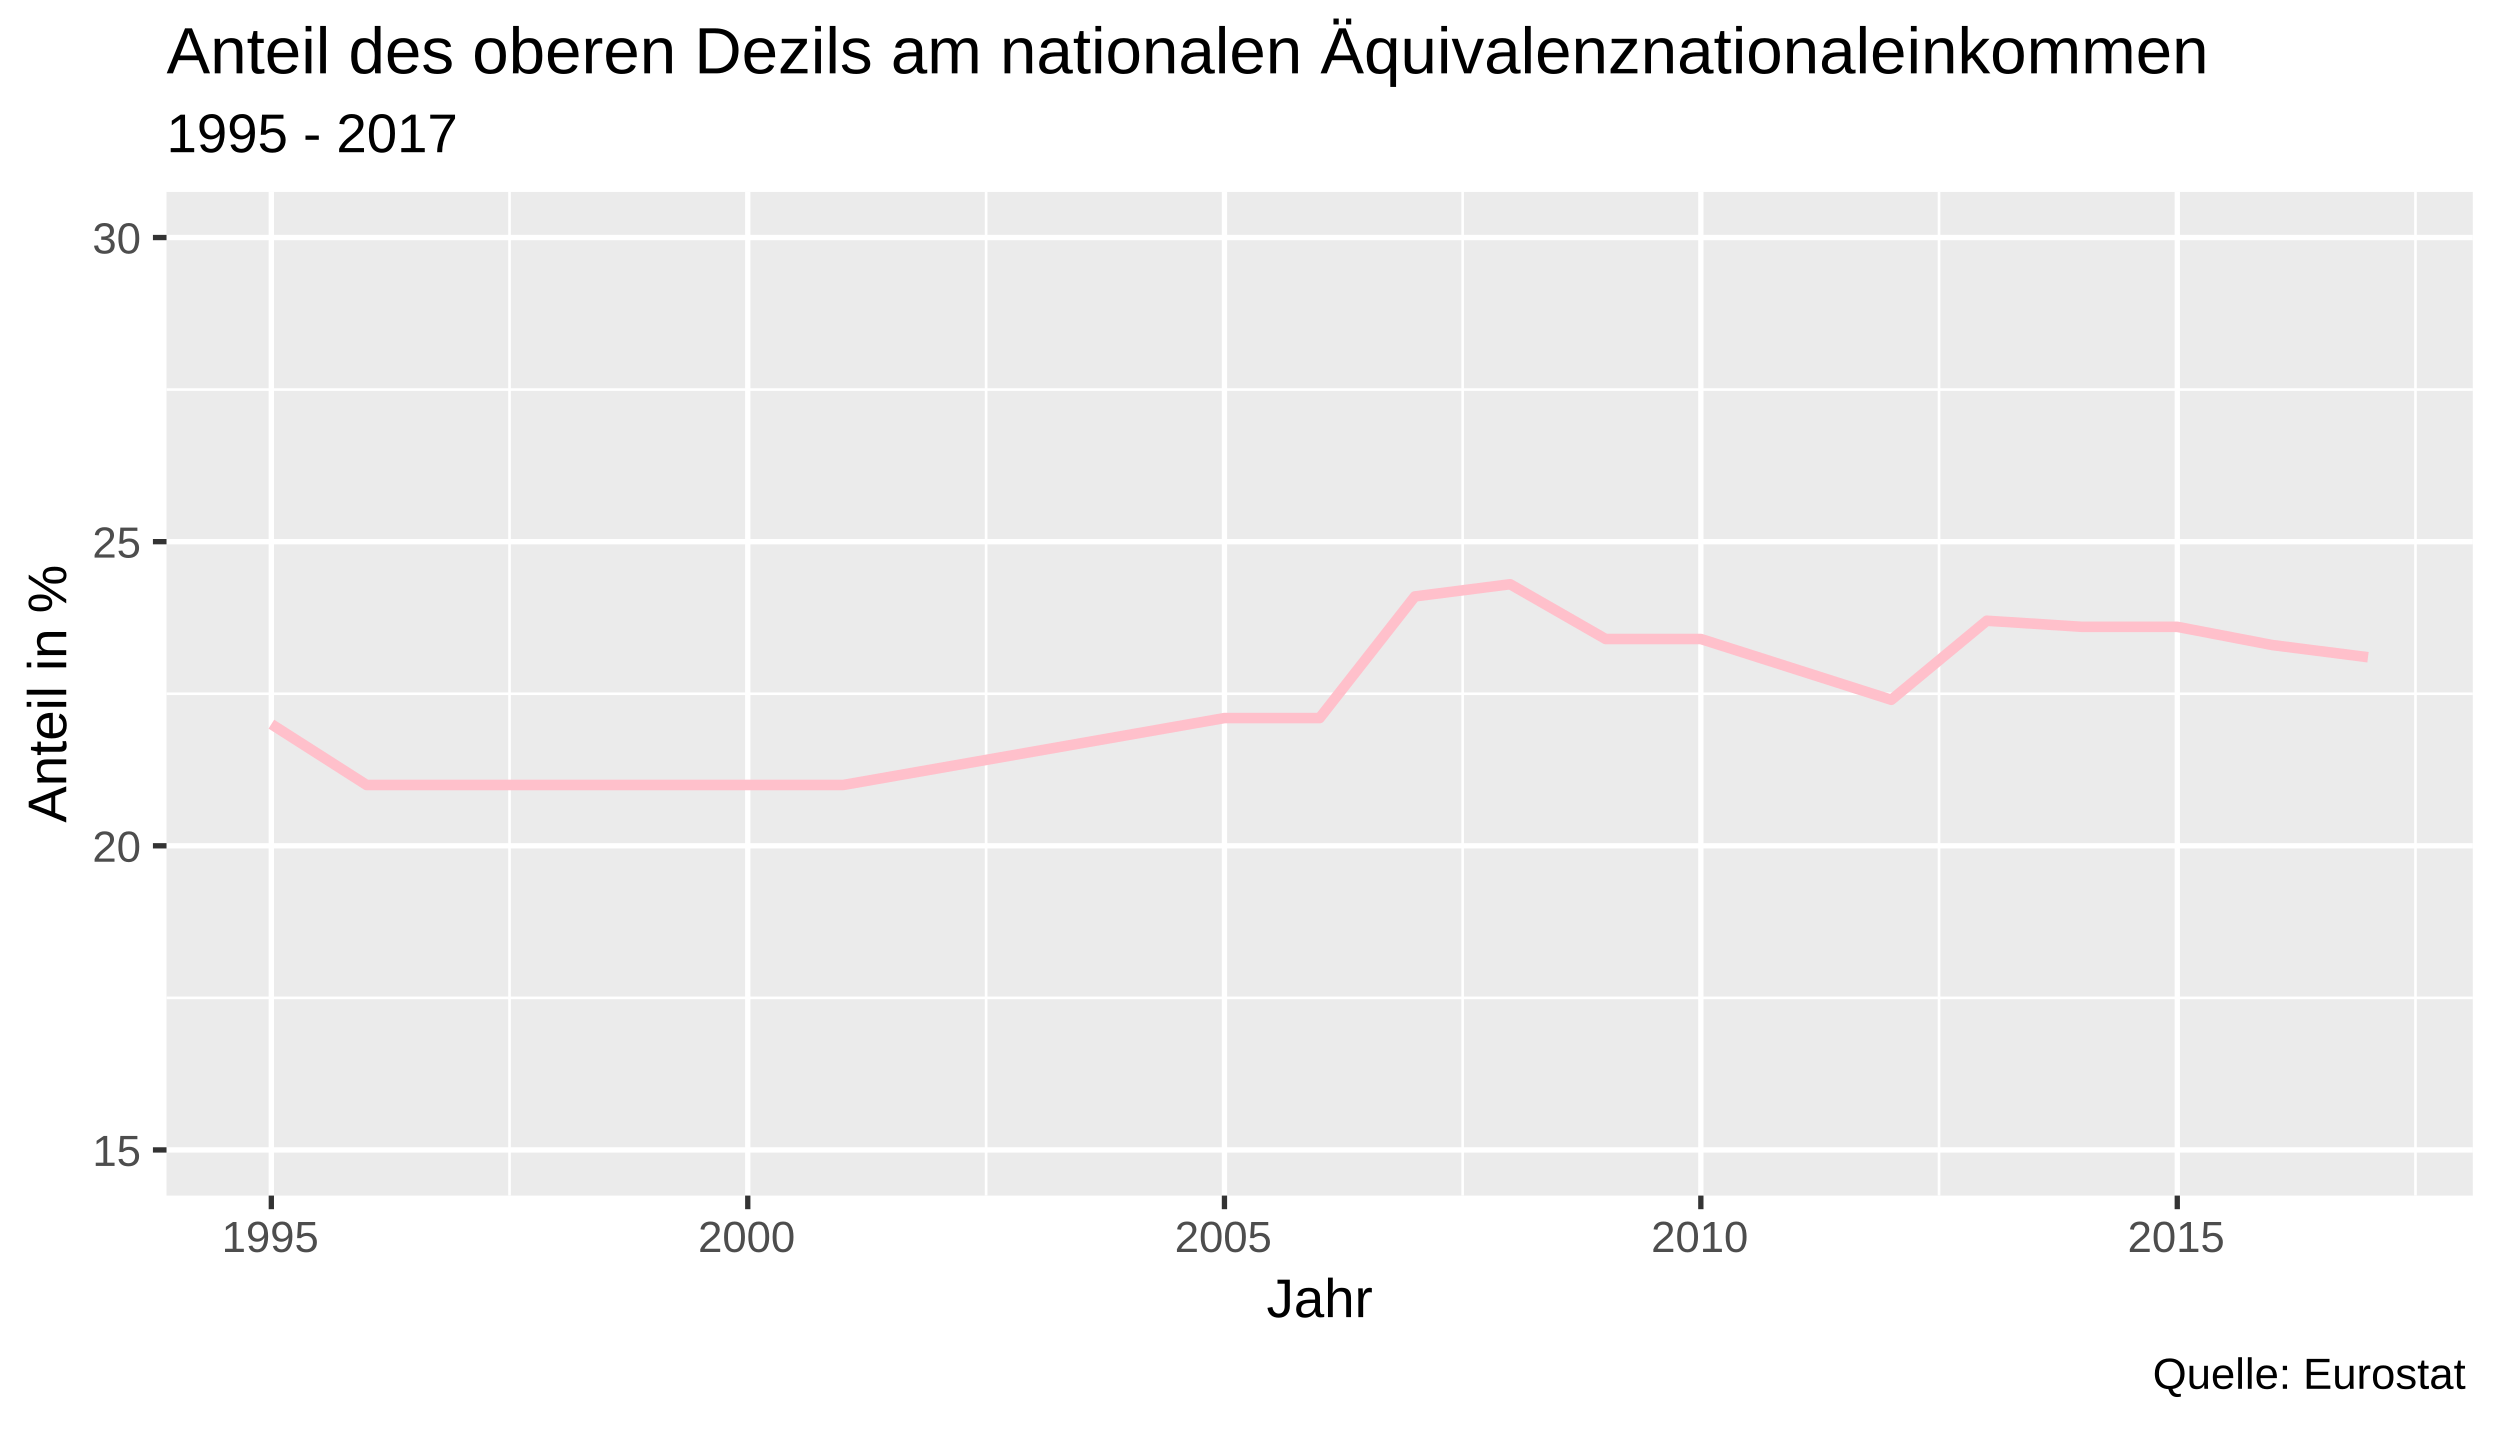
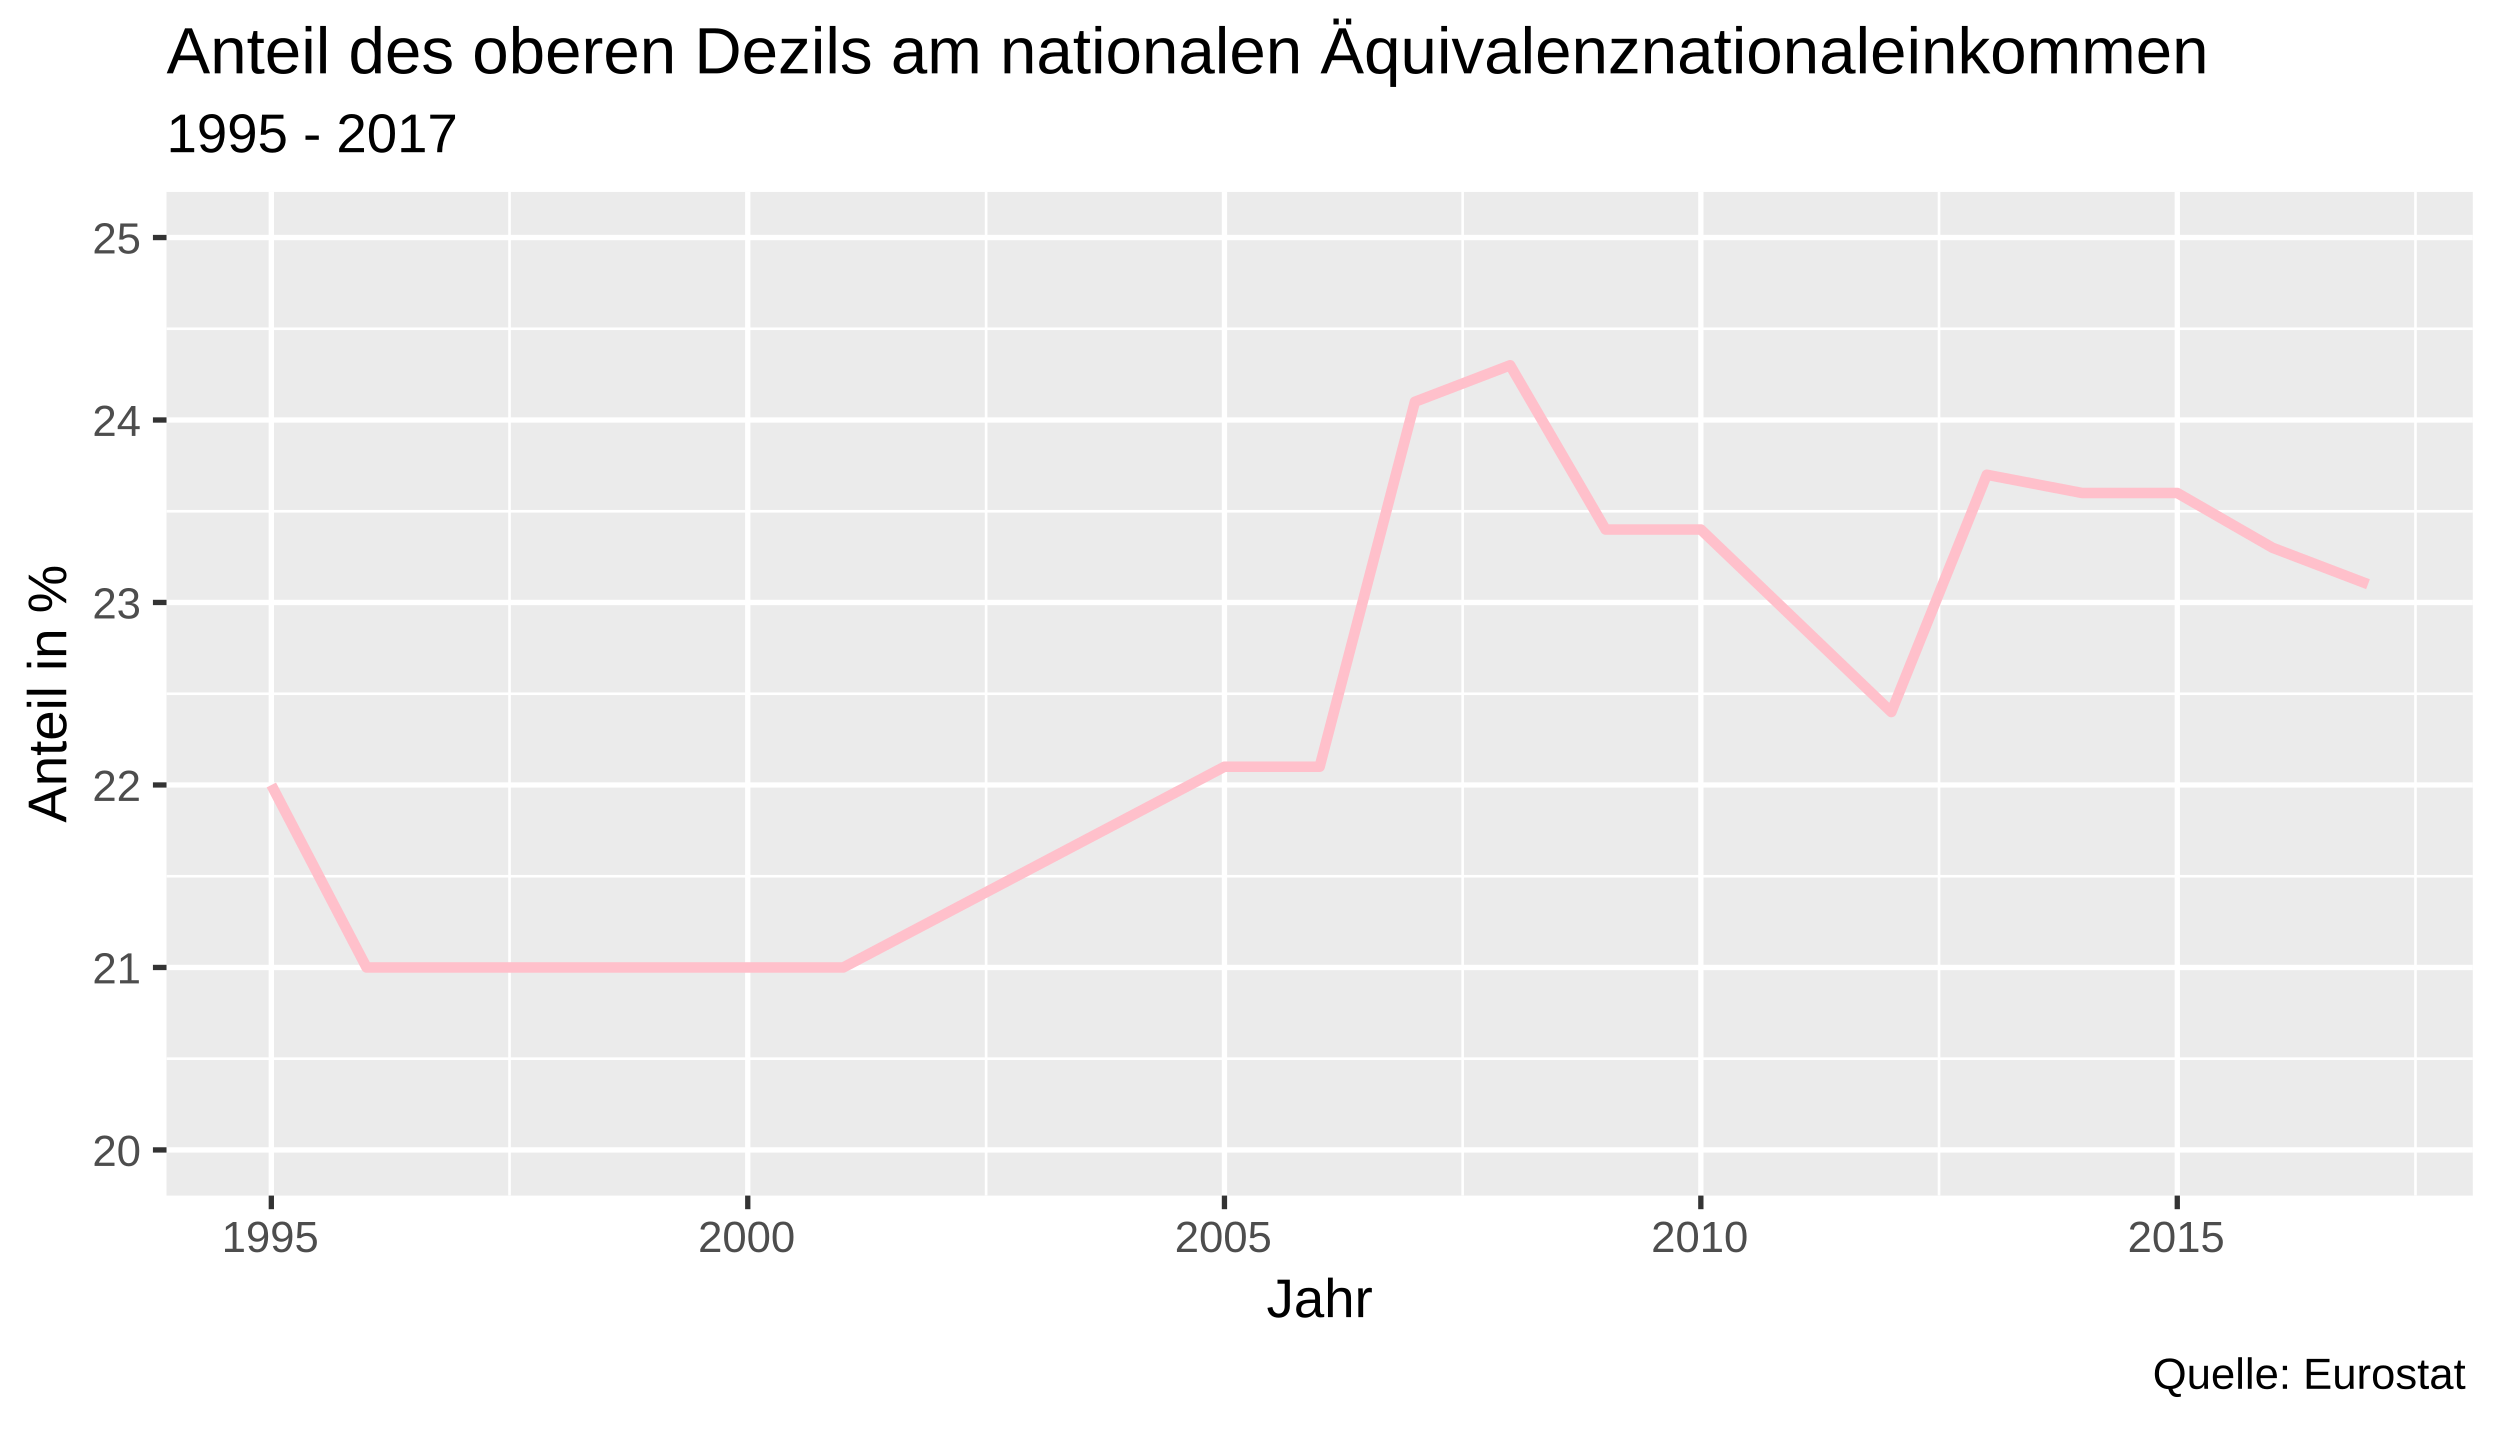
<svg xmlns="http://www.w3.org/2000/svg" viewBox="0 0 504.00 288.00">
  <defs>
    <style type="text/css">
    line, polyline, path, rect, circle {
      fill: none;
      stroke: #000000;
      stroke-linecap: round;
      stroke-linejoin: round;
      stroke-miterlimit: 10.00;
    }
  </style>
  </defs>
  <rect width="100%" height="100%" style="stroke: none; fill: #FFFFFF;" />
  <rect x="0.00" y="0.00" width="504.00" height="288.00" style="stroke-width: 1.07; stroke: #FFFFFF; fill: #FFFFFF;" />
  <defs>
    <clipPath id="cpMzMuNTY3N3w0OTguNTIxfDI0MS4wMjZ8MzguNjg4NA==">
      <rect x="33.57" y="38.69" width="464.95" height="202.34" />
    </clipPath>
  </defs>
  <rect x="33.57" y="38.69" width="464.95" height="202.34" style="stroke-width: 1.07; stroke: none; fill: #EBEBEB;" clip-path="url(#cpMzMuNTY3N3w0OTguNTIxfDI0MS4wMjZ8MzguNjg4NA==)" />
-   <polyline points="33.57,201.17 498.52,201.17 " style="stroke-width: 0.53; stroke: #FFFFFF; stroke-linecap: butt;" clip-path="url(#cpMzMuNTY3N3w0OTguNTIxfDI0MS4wMjZ8MzguNjg4NA==)" />
+   <polyline points="33.57,213.43 498.52,213.43 " style="stroke-width: 0.53; stroke: #FFFFFF; stroke-linecap: butt;" clip-path="url(#cpMzMuNTY3N3w0OTguNTIxfDI0MS4wMjZ8MzguNjg4NA==)" />
+   <polyline points="33.57,176.65 498.52,176.65 " style="stroke-width: 0.53; stroke: #FFFFFF; stroke-linecap: butt;" clip-path="url(#cpMzMuNTY3N3w0OTguNTIxfDI0MS4wMjZ8MzguNjg4NA==)" />
  <polyline points="33.57,139.86 498.52,139.86 " style="stroke-width: 0.53; stroke: #FFFFFF; stroke-linecap: butt;" clip-path="url(#cpMzMuNTY3N3w0OTguNTIxfDI0MS4wMjZ8MzguNjg4NA==)" />
-   <polyline points="33.57,78.54 498.52,78.54 " style="stroke-width: 0.53; stroke: #FFFFFF; stroke-linecap: butt;" clip-path="url(#cpMzMuNTY3N3w0OTguNTIxfDI0MS4wMjZ8MzguNjg4NA==)" />
+   <polyline points="33.57,103.07 498.52,103.07 " style="stroke-width: 0.53; stroke: #FFFFFF; stroke-linecap: butt;" clip-path="url(#cpMzMuNTY3N3w0OTguNTIxfDI0MS4wMjZ8MzguNjg4NA==)" />
+   <polyline points="33.57,66.28 498.52,66.28 " style="stroke-width: 0.53; stroke: #FFFFFF; stroke-linecap: butt;" clip-path="url(#cpMzMuNTY3N3w0OTguNTIxfDI0MS4wMjZ8MzguNjg4NA==)" />
  <polyline points="102.72,241.03 102.72,38.69 " style="stroke-width: 0.53; stroke: #FFFFFF; stroke-linecap: butt;" clip-path="url(#cpMzMuNTY3N3w0OTguNTIxfDI0MS4wMjZ8MzguNjg4NA==)" />
  <polyline points="198.80,241.03 198.80,38.69 " style="stroke-width: 0.53; stroke: #FFFFFF; stroke-linecap: butt;" clip-path="url(#cpMzMuNTY3N3w0OTguNTIxfDI0MS4wMjZ8MzguNjg4NA==)" />
  <polyline points="294.87,241.03 294.87,38.69 " style="stroke-width: 0.53; stroke: #FFFFFF; stroke-linecap: butt;" clip-path="url(#cpMzMuNTY3N3w0OTguNTIxfDI0MS4wMjZ8MzguNjg4NA==)" />
  <polyline points="390.91,241.03 390.91,38.69 " style="stroke-width: 0.53; stroke: #FFFFFF; stroke-linecap: butt;" clip-path="url(#cpMzMuNTY3N3w0OTguNTIxfDI0MS4wMjZ8MzguNjg4NA==)" />
  <polyline points="486.96,241.03 486.96,38.69 " style="stroke-width: 0.53; stroke: #FFFFFF; stroke-linecap: butt;" clip-path="url(#cpMzMuNTY3N3w0OTguNTIxfDI0MS4wMjZ8MzguNjg4NA==)" />
  <polyline points="33.57,231.83 498.52,231.83 " style="stroke-width: 1.07; stroke: #FFFFFF; stroke-linecap: butt;" clip-path="url(#cpMzMuNTY3N3w0OTguNTIxfDI0MS4wMjZ8MzguNjg4NA==)" />
-   <polyline points="33.57,170.51 498.52,170.51 " style="stroke-width: 1.07; stroke: #FFFFFF; stroke-linecap: butt;" clip-path="url(#cpMzMuNTY3N3w0OTguNTIxfDI0MS4wMjZ8MzguNjg4NA==)" />
-   <polyline points="33.57,109.20 498.52,109.20 " style="stroke-width: 1.07; stroke: #FFFFFF; stroke-linecap: butt;" clip-path="url(#cpMzMuNTY3N3w0OTguNTIxfDI0MS4wMjZ8MzguNjg4NA==)" />
+   <polyline points="33.57,195.04 498.52,195.04 " style="stroke-width: 1.07; stroke: #FFFFFF; stroke-linecap: butt;" clip-path="url(#cpMzMuNTY3N3w0OTguNTIxfDI0MS4wMjZ8MzguNjg4NA==)" />
+   <polyline points="33.57,158.25 498.52,158.25 " style="stroke-width: 1.07; stroke: #FFFFFF; stroke-linecap: butt;" clip-path="url(#cpMzMuNTY3N3w0OTguNTIxfDI0MS4wMjZ8MzguNjg4NA==)" />
+   <polyline points="33.57,121.46 498.52,121.46 " style="stroke-width: 1.07; stroke: #FFFFFF; stroke-linecap: butt;" clip-path="url(#cpMzMuNTY3N3w0OTguNTIxfDI0MS4wMjZ8MzguNjg4NA==)" />
+   <polyline points="33.57,84.67 498.52,84.67 " style="stroke-width: 1.07; stroke: #FFFFFF; stroke-linecap: butt;" clip-path="url(#cpMzMuNTY3N3w0OTguNTIxfDI0MS4wMjZ8MzguNjg4NA==)" />
  <polyline points="33.57,47.89 498.52,47.89 " style="stroke-width: 1.07; stroke: #FFFFFF; stroke-linecap: butt;" clip-path="url(#cpMzMuNTY3N3w0OTguNTIxfDI0MS4wMjZ8MzguNjg4NA==)" />
  <polyline points="54.70,241.03 54.70,38.69 " style="stroke-width: 1.07; stroke: #FFFFFF; stroke-linecap: butt;" clip-path="url(#cpMzMuNTY3N3w0OTguNTIxfDI0MS4wMjZ8MzguNjg4NA==)" />
  <polyline points="150.75,241.03 150.75,38.69 " style="stroke-width: 1.07; stroke: #FFFFFF; stroke-linecap: butt;" clip-path="url(#cpMzMuNTY3N3w0OTguNTIxfDI0MS4wMjZ8MzguNjg4NA==)" />
  <polyline points="246.85,241.03 246.85,38.69 " style="stroke-width: 1.07; stroke: #FFFFFF; stroke-linecap: butt;" clip-path="url(#cpMzMuNTY3N3w0OTguNTIxfDI0MS4wMjZ8MzguNjg4NA==)" />
  <polyline points="342.89,241.03 342.89,38.69 " style="stroke-width: 1.07; stroke: #FFFFFF; stroke-linecap: butt;" clip-path="url(#cpMzMuNTY3N3w0OTguNTIxfDI0MS4wMjZ8MzguNjg4NA==)" />
  <polyline points="438.94,241.03 438.94,38.69 " style="stroke-width: 1.07; stroke: #FFFFFF; stroke-linecap: butt;" clip-path="url(#cpMzMuNTY3N3w0OTguNTIxfDI0MS4wMjZ8MzguNjg4NA==)" />
-   <polyline points="54.70,145.99 73.90,158.25 93.15,158.25 112.35,158.25 131.55,158.25 150.75,158.25 170.00,158.25 246.85,144.76 266.04,144.76 285.24,120.24 304.44,117.78 323.69,128.82 342.89,128.82 362.09,134.95 381.29,141.08 400.54,125.14 419.74,126.37 438.94,126.37 458.14,130.05 477.39,132.50 " style="stroke-width: 2.13; stroke: #FFC0CB; stroke-linecap: butt;" clip-path="url(#cpMzMuNTY3N3w0OTguNTIxfDI0MS4wMjZ8MzguNjg4NA==)" />
+   <polyline points="54.70,158.25 73.90,195.04 93.15,195.04 112.35,195.04 131.55,195.04 150.75,195.04 170.00,195.04 246.85,154.57 266.04,154.57 285.24,81.00 304.44,73.64 323.69,106.75 342.89,106.75 362.09,125.14 381.29,143.54 400.54,95.71 419.74,99.39 438.94,99.39 458.14,110.43 477.39,117.78 " style="stroke-width: 2.13; stroke: #FFC0CB; stroke-linecap: butt;" clip-path="url(#cpMzMuNTY3N3w0OTguNTIxfDI0MS4wMjZ8MzguNjg4NA==)" />
  <defs>
    <clipPath id="cpMHw1MDR8Mjg4fDA=">
      <rect x="0.00" y="0.00" width="504.00" height="288.00" />
    </clipPath>
  </defs>
  <g clip-path="url(#cpMHw1MDR8Mjg4fDA=)">
-     <text x="18.63" y="235.05" style="font-size: 8.80px; fill: #4D4D4D; font-family: Arial;" textLength="10.01px" lengthAdjust="spacingAndGlyphs">15</text>
+     <text x="18.63" y="235.05" style="font-size: 8.80px; fill: #4D4D4D; font-family: Arial;" textLength="10.01px" lengthAdjust="spacingAndGlyphs">20</text>
  </g>
  <g clip-path="url(#cpMHw1MDR8Mjg4fDA=)">
-     <text x="18.63" y="173.73" style="font-size: 8.80px; fill: #4D4D4D; font-family: Arial;" textLength="10.01px" lengthAdjust="spacingAndGlyphs">20</text>
+     <text x="18.63" y="198.26" style="font-size: 8.80px; fill: #4D4D4D; font-family: Arial;" textLength="10.01px" lengthAdjust="spacingAndGlyphs">21</text>
  </g>
  <g clip-path="url(#cpMHw1MDR8Mjg4fDA=)">
-     <text x="18.63" y="112.42" style="font-size: 8.80px; fill: #4D4D4D; font-family: Arial;" textLength="10.01px" lengthAdjust="spacingAndGlyphs">25</text>
+     <text x="18.63" y="161.47" style="font-size: 8.80px; fill: #4D4D4D; font-family: Arial;" textLength="10.01px" lengthAdjust="spacingAndGlyphs">22</text>
  </g>
  <g clip-path="url(#cpMHw1MDR8Mjg4fDA=)">
-     <text x="18.63" y="51.10" style="font-size: 8.80px; fill: #4D4D4D; font-family: Arial;" textLength="10.01px" lengthAdjust="spacingAndGlyphs">30</text>
+     <text x="18.63" y="124.68" style="font-size: 8.80px; fill: #4D4D4D; font-family: Arial;" textLength="10.01px" lengthAdjust="spacingAndGlyphs">23</text>
+   </g>
+   <g clip-path="url(#cpMHw1MDR8Mjg4fDA=)">
+     <text x="18.63" y="87.89" style="font-size: 8.80px; fill: #4D4D4D; font-family: Arial;" textLength="10.01px" lengthAdjust="spacingAndGlyphs">24</text>
+   </g>
+   <g clip-path="url(#cpMHw1MDR8Mjg4fDA=)">
+     <text x="18.63" y="51.10" style="font-size: 8.80px; fill: #4D4D4D; font-family: Arial;" textLength="10.01px" lengthAdjust="spacingAndGlyphs">25</text>
  </g>
  <polyline points="30.83,231.83 33.57,231.83 " style="stroke-width: 1.07; stroke: #333333; stroke-linecap: butt;" clip-path="url(#cpMHw1MDR8Mjg4fDA=)" />
-   <polyline points="30.83,170.51 33.57,170.51 " style="stroke-width: 1.07; stroke: #333333; stroke-linecap: butt;" clip-path="url(#cpMHw1MDR8Mjg4fDA=)" />
-   <polyline points="30.83,109.20 33.57,109.20 " style="stroke-width: 1.07; stroke: #333333; stroke-linecap: butt;" clip-path="url(#cpMHw1MDR8Mjg4fDA=)" />
+   <polyline points="30.83,195.04 33.57,195.04 " style="stroke-width: 1.07; stroke: #333333; stroke-linecap: butt;" clip-path="url(#cpMHw1MDR8Mjg4fDA=)" />
+   <polyline points="30.83,158.25 33.57,158.25 " style="stroke-width: 1.07; stroke: #333333; stroke-linecap: butt;" clip-path="url(#cpMHw1MDR8Mjg4fDA=)" />
+   <polyline points="30.83,121.46 33.57,121.46 " style="stroke-width: 1.07; stroke: #333333; stroke-linecap: butt;" clip-path="url(#cpMHw1MDR8Mjg4fDA=)" />
+   <polyline points="30.83,84.67 33.57,84.67 " style="stroke-width: 1.07; stroke: #333333; stroke-linecap: butt;" clip-path="url(#cpMHw1MDR8Mjg4fDA=)" />
  <polyline points="30.83,47.89 33.57,47.89 " style="stroke-width: 1.07; stroke: #333333; stroke-linecap: butt;" clip-path="url(#cpMHw1MDR8Mjg4fDA=)" />
  <polyline points="54.70,243.77 54.70,241.03 " style="stroke-width: 1.07; stroke: #333333; stroke-linecap: butt;" clip-path="url(#cpMHw1MDR8Mjg4fDA=)" />
  <polyline points="150.75,243.77 150.75,241.03 " style="stroke-width: 1.07; stroke: #333333; stroke-linecap: butt;" clip-path="url(#cpMHw1MDR8Mjg4fDA=)" />
  <polyline points="246.85,243.77 246.85,241.03 " style="stroke-width: 1.07; stroke: #333333; stroke-linecap: butt;" clip-path="url(#cpMHw1MDR8Mjg4fDA=)" />
  <polyline points="342.89,243.77 342.89,241.03 " style="stroke-width: 1.07; stroke: #333333; stroke-linecap: butt;" clip-path="url(#cpMHw1MDR8Mjg4fDA=)" />
  <polyline points="438.94,243.77 438.94,241.03 " style="stroke-width: 1.07; stroke: #333333; stroke-linecap: butt;" clip-path="url(#cpMHw1MDR8Mjg4fDA=)" />
  <g clip-path="url(#cpMHw1MDR8Mjg4fDA=)">
    <text x="44.69" y="252.40" style="font-size: 8.80px; fill: #4D4D4D; font-family: Arial;" textLength="20.02px" lengthAdjust="spacingAndGlyphs">1995</text>
  </g>
  <g clip-path="url(#cpMHw1MDR8Mjg4fDA=)">
    <text x="140.74" y="252.40" style="font-size: 8.80px; fill: #4D4D4D; font-family: Arial;" textLength="20.02px" lengthAdjust="spacingAndGlyphs">2000</text>
  </g>
  <g clip-path="url(#cpMHw1MDR8Mjg4fDA=)">
    <text x="236.83" y="252.40" style="font-size: 8.80px; fill: #4D4D4D; font-family: Arial;" textLength="20.02px" lengthAdjust="spacingAndGlyphs">2005</text>
  </g>
  <g clip-path="url(#cpMHw1MDR8Mjg4fDA=)">
    <text x="332.88" y="252.40" style="font-size: 8.80px; fill: #4D4D4D; font-family: Arial;" textLength="20.02px" lengthAdjust="spacingAndGlyphs">2010</text>
  </g>
  <g clip-path="url(#cpMHw1MDR8Mjg4fDA=)">
    <text x="428.93" y="252.40" style="font-size: 8.80px; fill: #4D4D4D; font-family: Arial;" textLength="20.02px" lengthAdjust="spacingAndGlyphs">2015</text>
  </g>
  <g clip-path="url(#cpMHw1MDR8Mjg4fDA=)">
    <text x="255.34" y="265.54" style="font-size: 11.00px; font-family: Arial;" textLength="21.40px" lengthAdjust="spacingAndGlyphs">Jahr</text>
  </g>
  <g clip-path="url(#cpMHw1MDR8Mjg4fDA=)">
    <text transform="translate(13.35,165.84) rotate(-90)" style="font-size: 11.00px; font-family: Arial;" textLength="51.97px" lengthAdjust="spacingAndGlyphs">Anteil in %</text>
  </g>
  <g clip-path="url(#cpMHw1MDR8Mjg4fDA=)">
    <text x="33.57" y="30.68" style="font-size: 11.00px; font-family: Arial;" textLength="58.72px" lengthAdjust="spacingAndGlyphs">1995 - 2017</text>
  </g>
  <g clip-path="url(#cpMHw1MDR8Mjg4fDA=)">
    <text x="33.57" y="14.79" style="font-size: 13.20px; font-family: Arial;" textLength="409.02px" lengthAdjust="spacingAndGlyphs">Anteil des oberen Dezils am nationalen Äquivalenznationaleinkommen </text>
  </g>
  <g clip-path="url(#cpMHw1MDR8Mjg4fDA=)">
    <text x="433.99" y="279.99" style="font-size: 8.80px; font-family: Arial;" textLength="64.53px" lengthAdjust="spacingAndGlyphs">Quelle: Eurostat</text>
  </g>
</svg>
